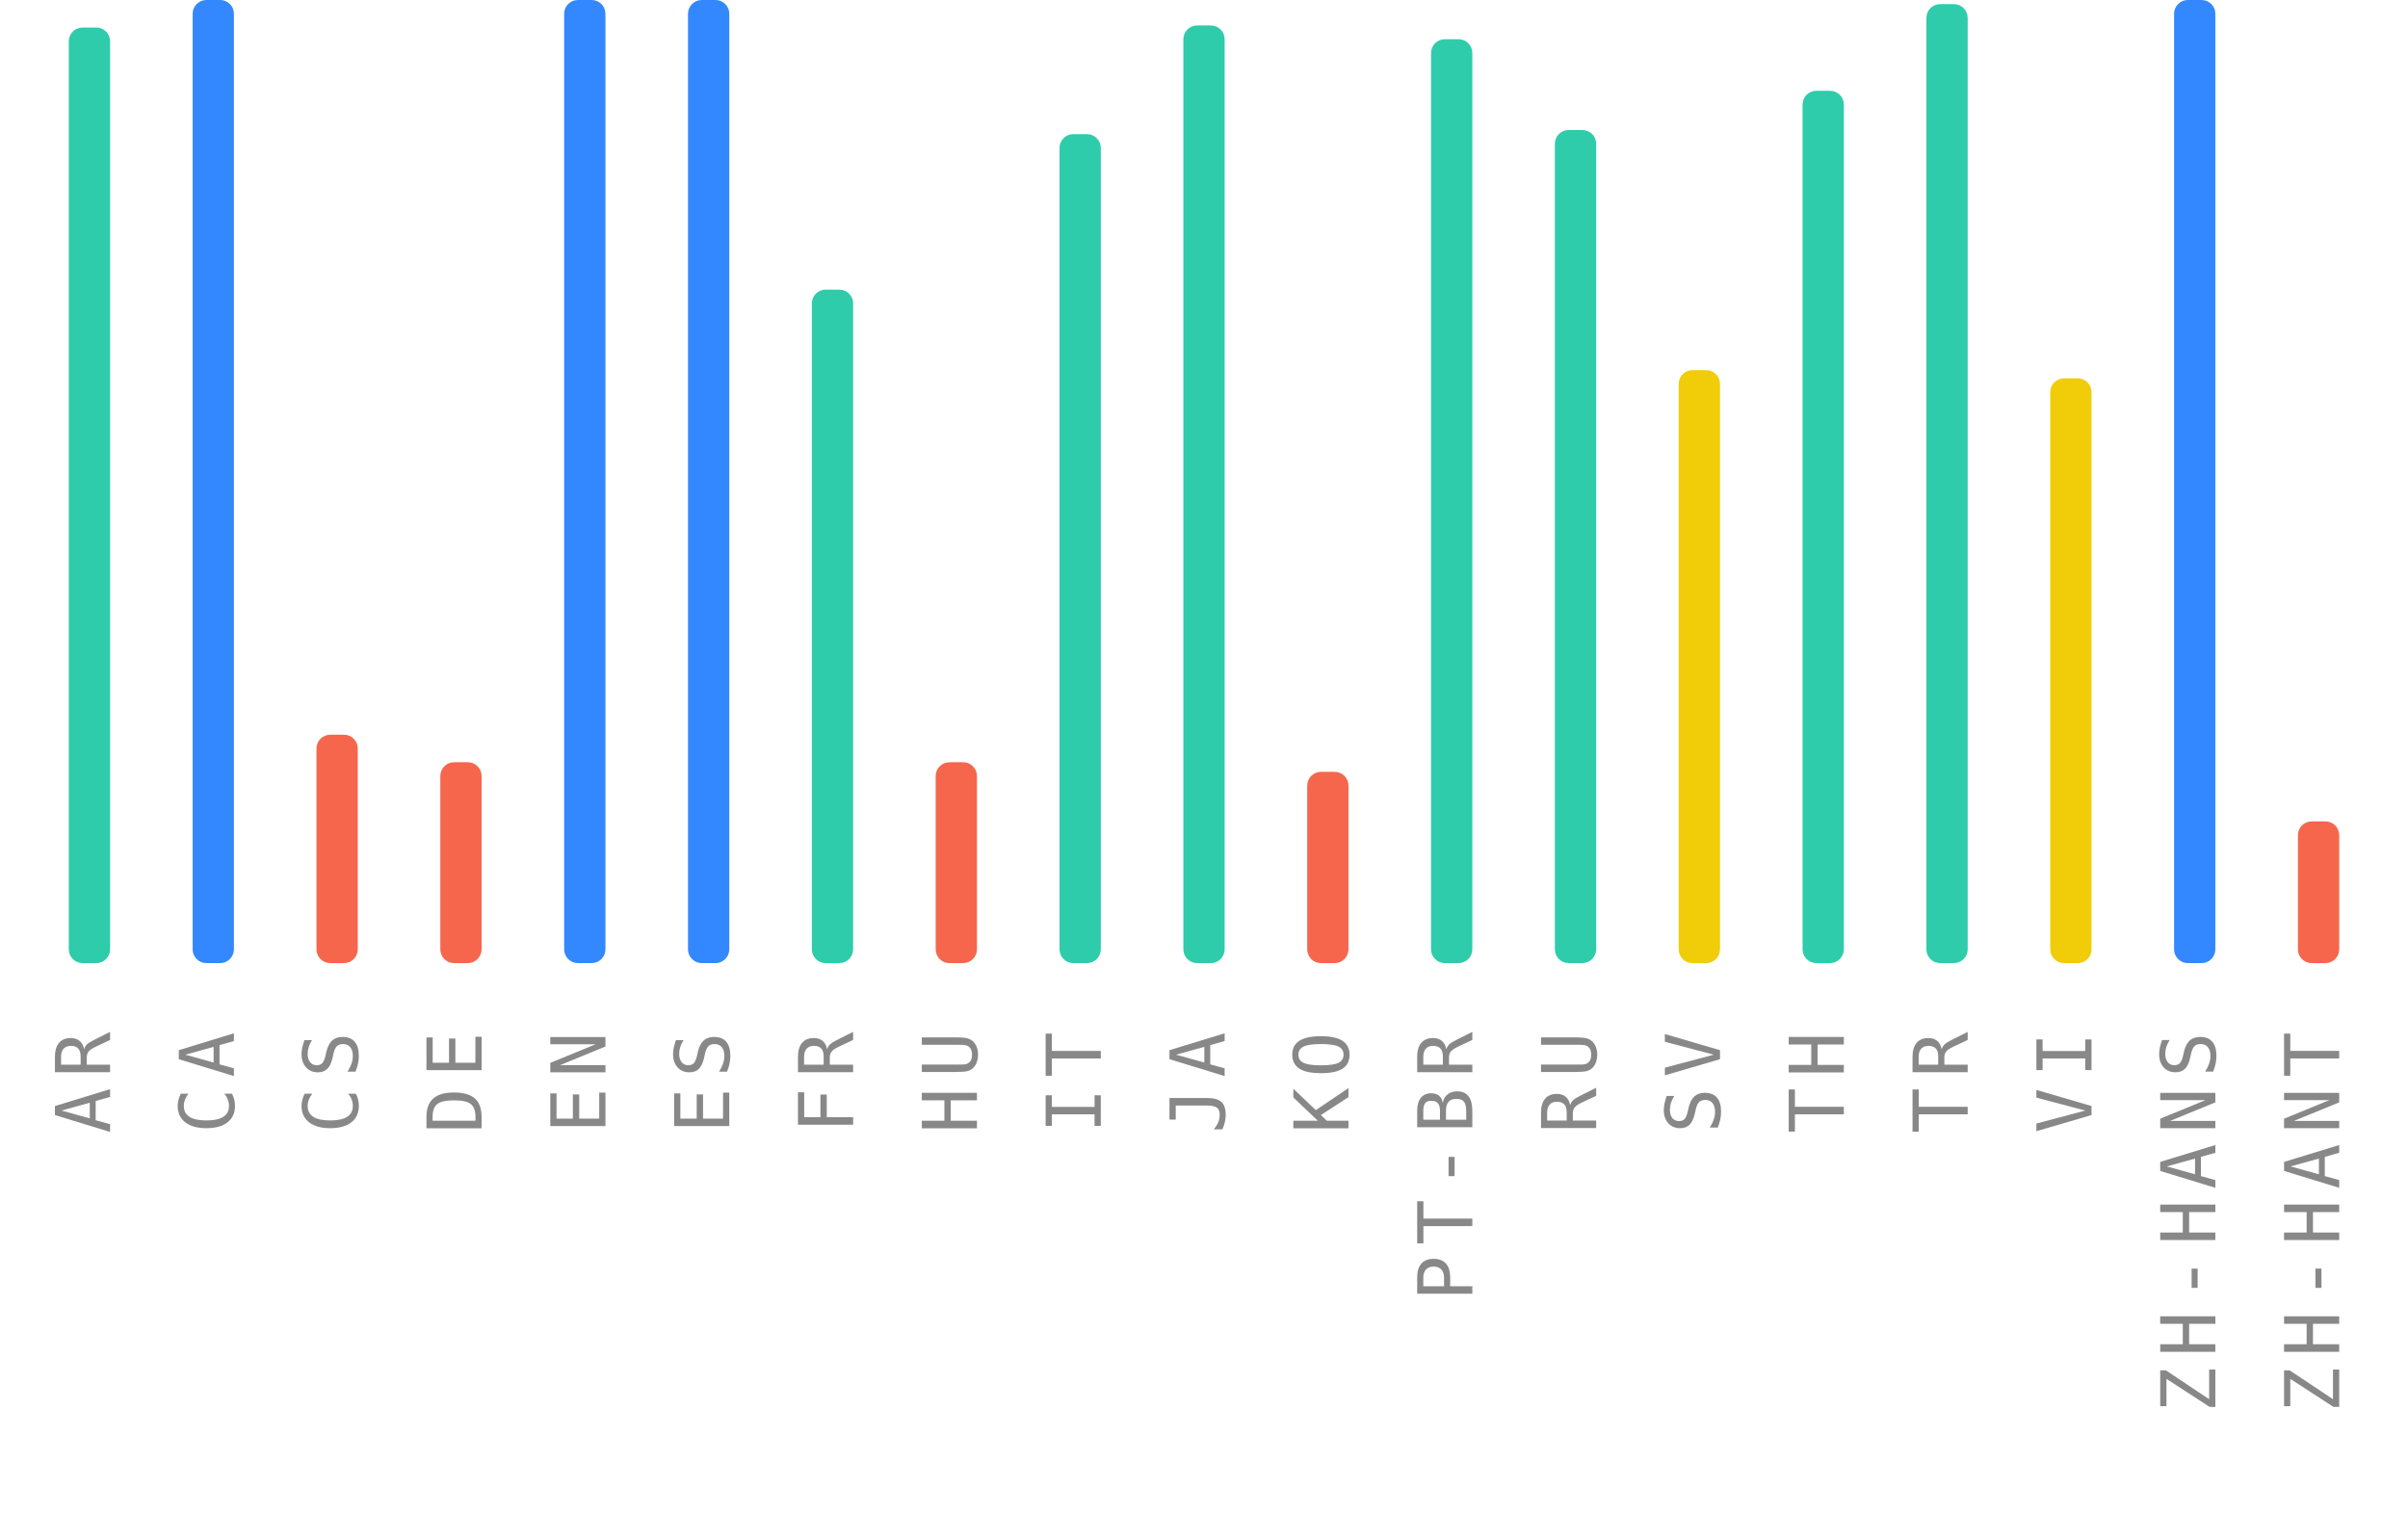
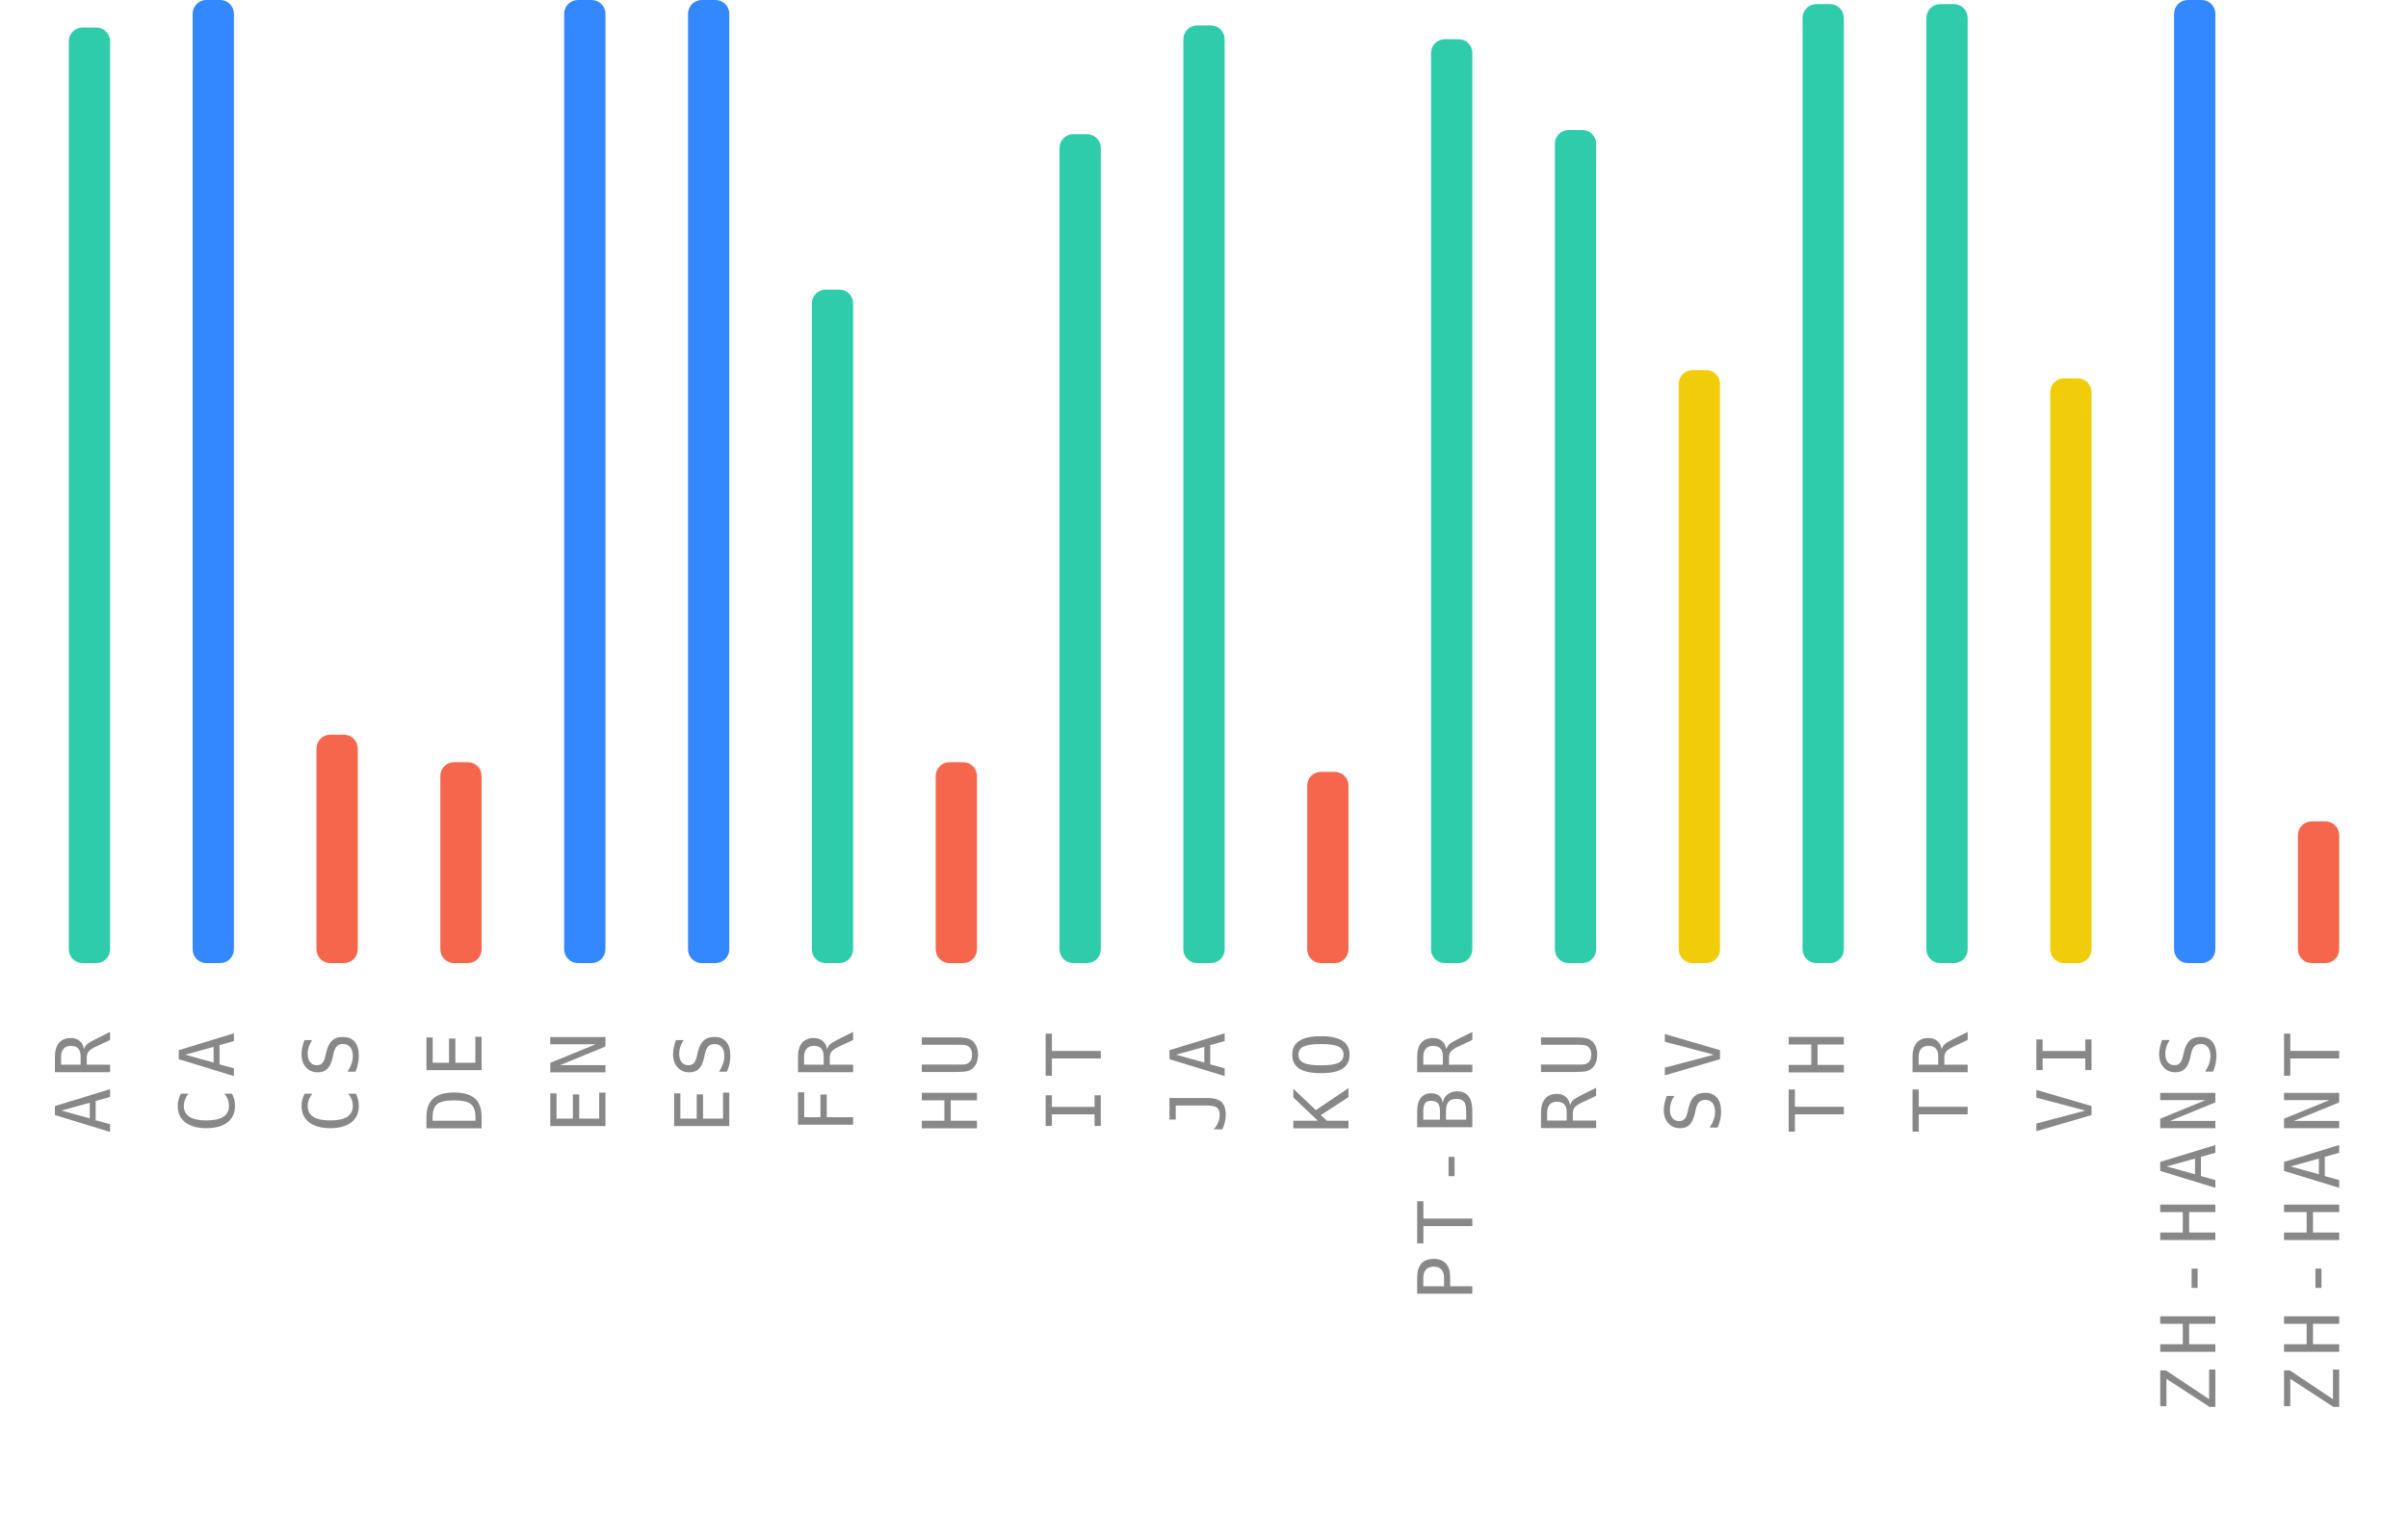
<svg xmlns="http://www.w3.org/2000/svg" width="350" height="220">
  <g>
    <text style="font-size: 11px; font-family: monospace; letter-spacing: 1.5px; fill: #888; text-anchor: end;" x="-150" y="16" transform="rotate(-90)">AR</text>
    <rect style="fill: #2eccaa;" height="136" width="6" rx="2" y="4" x="10" />
    <text style="font-size: 11px; font-family: monospace; letter-spacing: 1.5px; fill: #888; text-anchor: end;" x="-150" y="34" transform="rotate(-90)">CA</text>
    <rect style="fill: #3388ff;" height="140" width="6" rx="2" y="0" x="28" />
    <text style="font-size: 11px; font-family: monospace; letter-spacing: 1.5px; fill: #888; text-anchor: end;" x="-150" y="52" transform="rotate(-90)">CS</text>
    <rect style="fill: #f6664c;" height="33.2" width="6" rx="2" y="106.8" x="46" />
    <text style="font-size: 11px; font-family: monospace; letter-spacing: 1.5px; fill: #888; text-anchor: end;" x="-150" y="70" transform="rotate(-90)">DE</text>
    <rect style="fill: #f6664c;" height="29.2" width="6" rx="2" y="110.8" x="64" />
    <text style="font-size: 11px; font-family: monospace; letter-spacing: 1.5px; fill: #888; text-anchor: end;" x="-150" y="88" transform="rotate(-90)">EN</text>
    <rect style="fill: #3388ff;" height="140" width="6" rx="2" y="0" x="82" />
    <text style="font-size: 11px; font-family: monospace; letter-spacing: 1.5px; fill: #888; text-anchor: end;" x="-150" y="106" transform="rotate(-90)">ES</text>
    <rect style="fill: #3388ff;" height="140" width="6" rx="2" y="0" x="100" />
    <text style="font-size: 11px; font-family: monospace; letter-spacing: 1.5px; fill: #888; text-anchor: end;" x="-150" y="124" transform="rotate(-90)">FR</text>
    <rect style="fill: #2eccaa;" height="97.9" width="6" rx="2" y="42.1" x="118" />
    <text style="font-size: 11px; font-family: monospace; letter-spacing: 1.5px; fill: #888; text-anchor: end;" x="-150" y="142" transform="rotate(-90)">HU</text>
    <rect style="fill: #f6664c;" height="29.2" width="6" rx="2" y="110.8" x="136" />
    <text style="font-size: 11px; font-family: monospace; letter-spacing: 1.5px; fill: #888; text-anchor: end;" x="-150" y="160" transform="rotate(-90)">IT</text>
    <rect style="fill: #2eccaa;" height="120.5" width="6" rx="2" y="19.5" x="154" />
    <text style="font-size: 11px; font-family: monospace; letter-spacing: 1.5px; fill: #888; text-anchor: end;" x="-150" y="178" transform="rotate(-90)">JA</text>
    <rect style="fill: #2eccaa;" height="136.3" width="6" rx="2" y="3.7" x="172" />
    <text style="font-size: 11px; font-family: monospace; letter-spacing: 1.5px; fill: #888; text-anchor: end;" x="-150" y="196" transform="rotate(-90)">KO</text>
    <rect style="fill: #f6664c;" height="27.8" width="6" rx="2" y="112.2" x="190" />
    <text style="font-size: 11px; font-family: monospace; letter-spacing: 1.5px; fill: #888; text-anchor: end;" x="-150" y="214" transform="rotate(-90)">PT-BR</text>
    <rect style="fill: #2eccaa;" height="134.3" width="6" rx="2" y="5.7" x="208" />
    <text style="font-size: 11px; font-family: monospace; letter-spacing: 1.5px; fill: #888; text-anchor: end;" x="-150" y="232" transform="rotate(-90)">RU</text>
    <rect style="fill: #2eccaa;" height="121.1" width="6" rx="2" y="18.9" x="226" />
    <text style="font-size: 11px; font-family: monospace; letter-spacing: 1.5px; fill: #888; text-anchor: end;" x="-150" y="250" transform="rotate(-90)">SV</text>
    <rect style="fill: #f1cc09;" height="86.2" width="6" rx="2" y="53.8" x="244" />
    <text style="font-size: 11px; font-family: monospace; letter-spacing: 1.5px; fill: #888; text-anchor: end;" x="-150" y="268" transform="rotate(-90)">TH</text>
-     <rect style="fill: #2eccaa;" height="126.8" width="6" rx="2" y="13.2" x="262" />
+     <rect style="fill: #2eccaa;" height="139.4" width="6" rx="2" y="0.6" x="262" />
    <text style="font-size: 11px; font-family: monospace; letter-spacing: 1.5px; fill: #888; text-anchor: end;" x="-150" y="286" transform="rotate(-90)">TR</text>
    <rect style="fill: #2eccaa;" height="139.4" width="6" rx="2" y="0.6" x="280" />
    <text style="font-size: 11px; font-family: monospace; letter-spacing: 1.5px; fill: #888; text-anchor: end;" x="-150" y="304" transform="rotate(-90)">VI</text>
    <rect style="fill: #f1cc09;" height="85" width="6" rx="2" y="55" x="298" />
    <text style="font-size: 11px; font-family: monospace; letter-spacing: 1.5px; fill: #888; text-anchor: end;" x="-150" y="322" transform="rotate(-90)">ZH-HANS</text>
    <rect style="fill: #3388ff;" height="140" width="6" rx="2" y="0" x="316" />
    <text style="font-size: 11px; font-family: monospace; letter-spacing: 1.5px; fill: #888; text-anchor: end;" x="-150" y="340" transform="rotate(-90)">ZH-HANT</text>
    <rect style="fill: #f6664c;" height="20.6" width="6" rx="2" y="119.4" x="334" />
  </g>
</svg>
